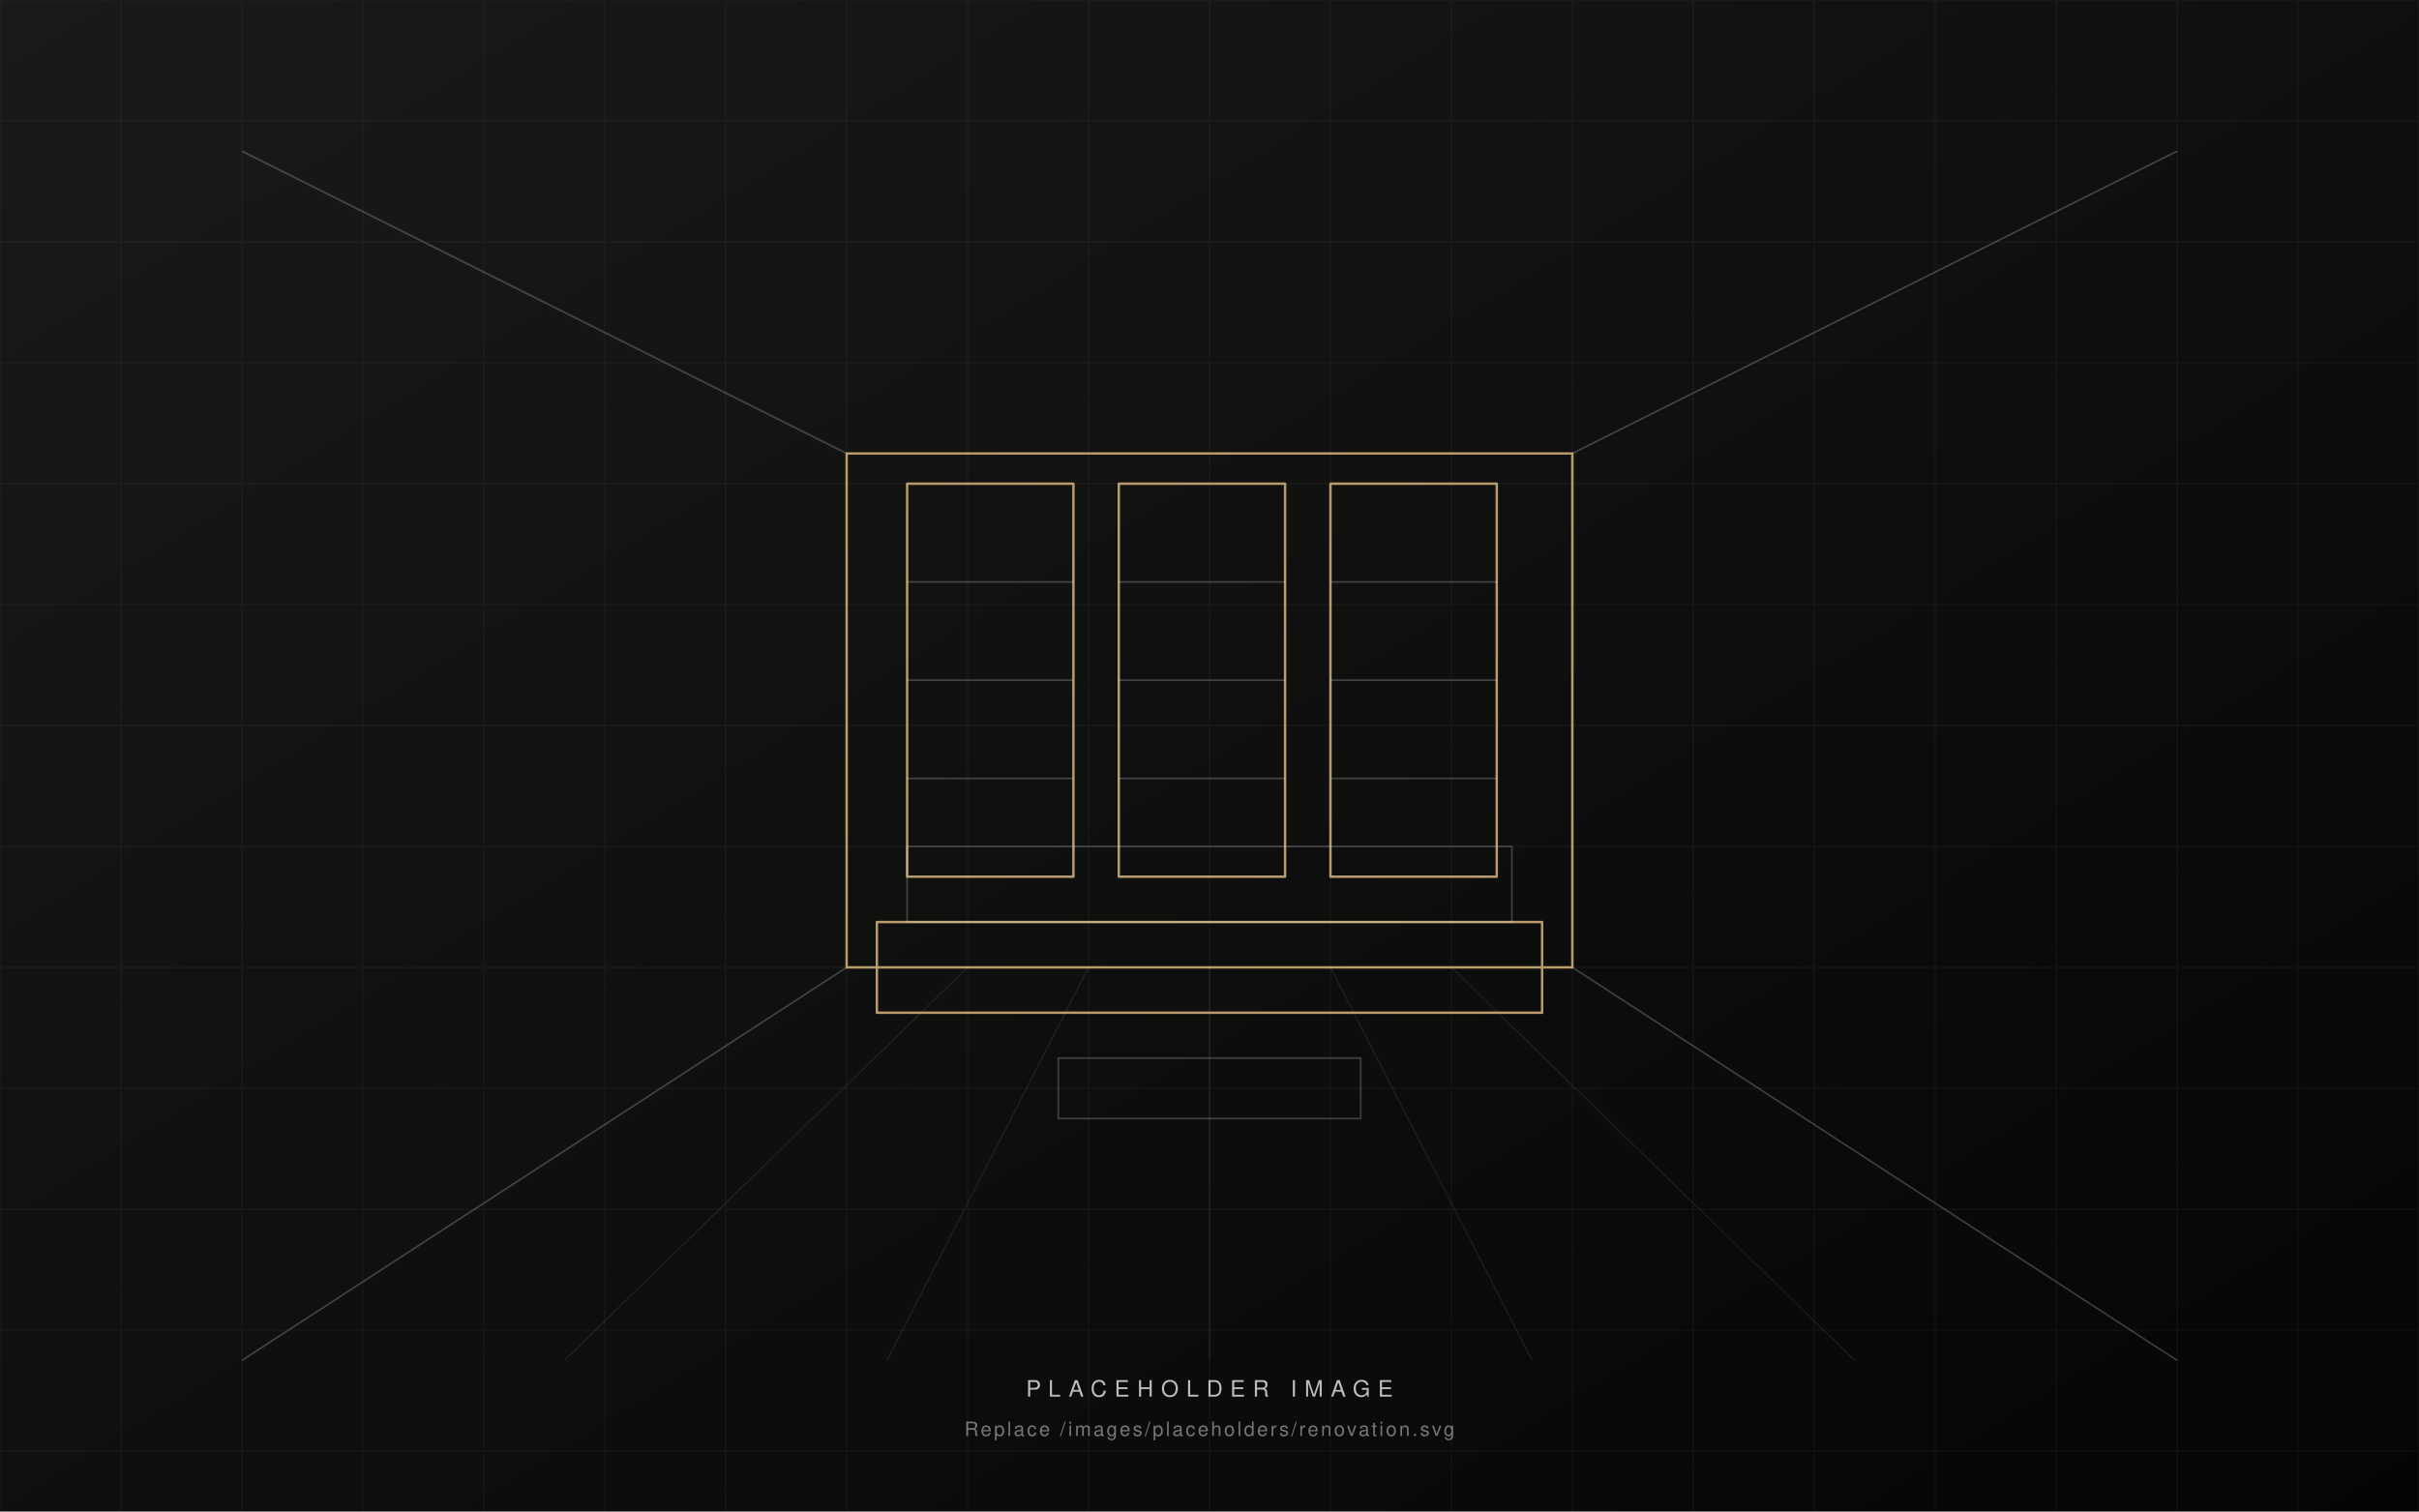
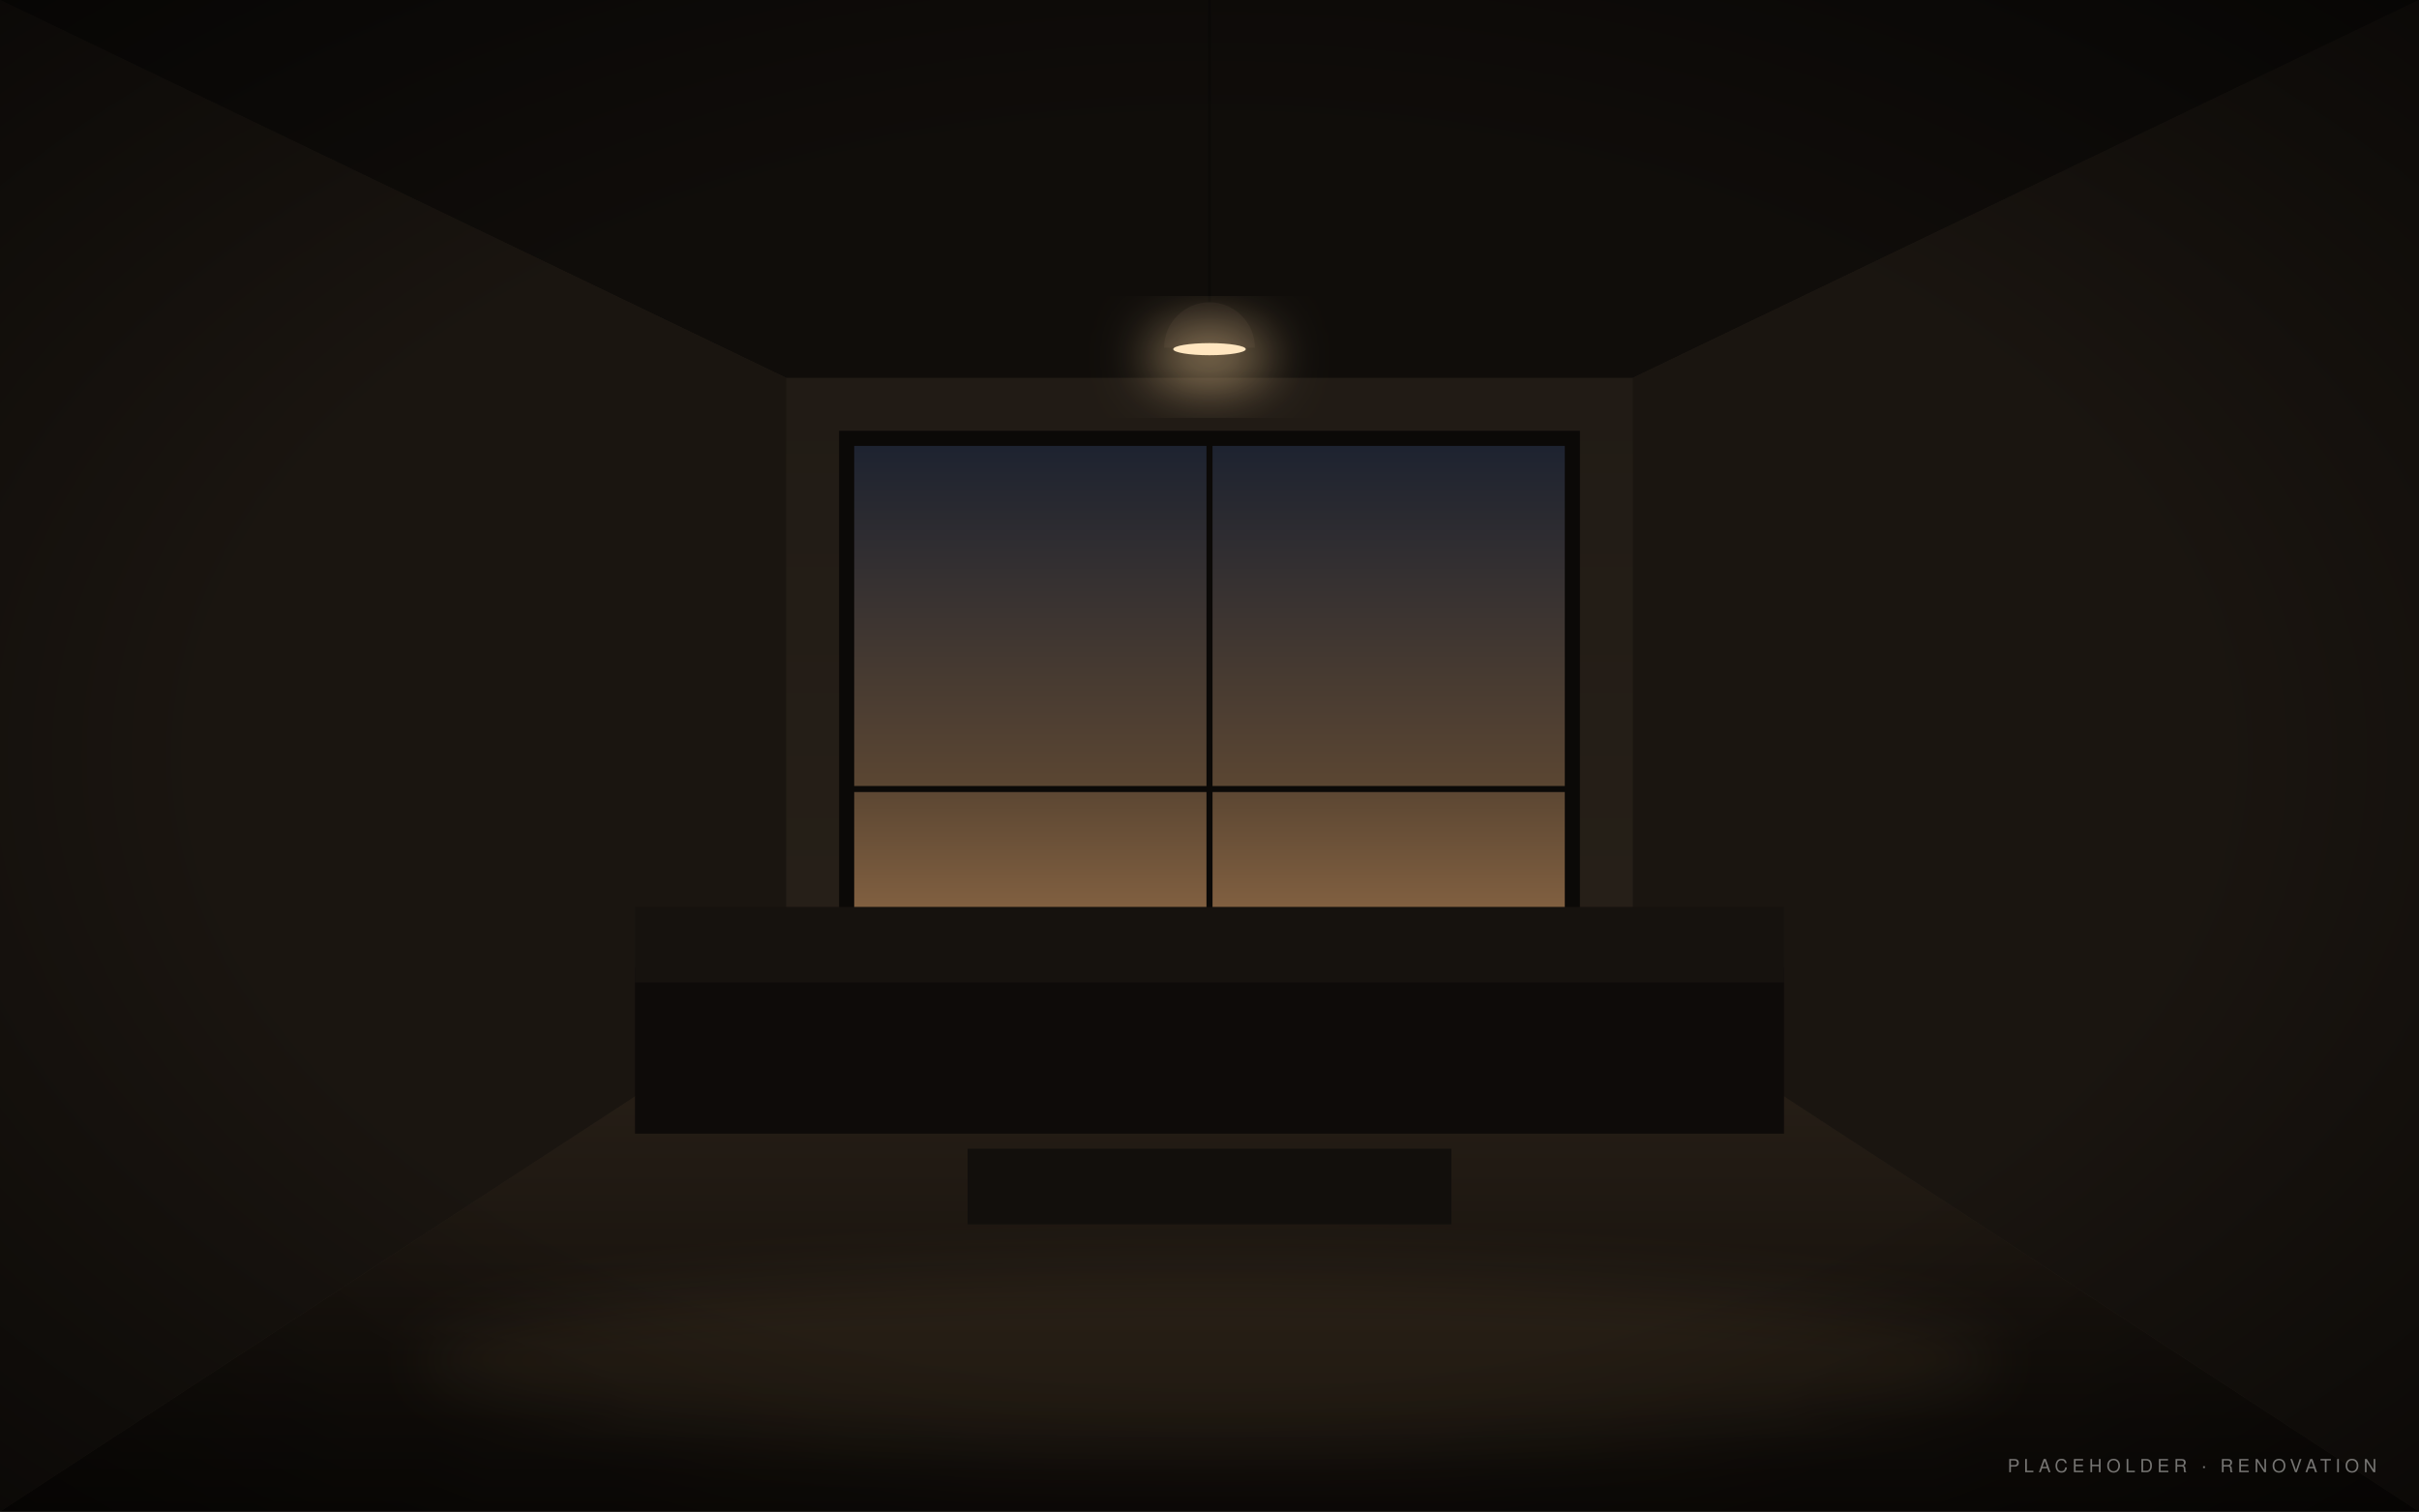
<svg xmlns="http://www.w3.org/2000/svg" viewBox="0 0 1600 1000" preserveAspectRatio="xMidYMid slice" role="img">
  <defs>
-     <linearGradient id="bg" x1="0" y1="0" x2="1" y2="1">
-       <stop offset="0" stop-color="#1A1A19" />
-       <stop offset="1" stop-color="#050505" />
+     <linearGradient id="skyFull" x1="0" y1="0" x2="0" y2="1">
+       <stop offset="0" stop-color="#07090e" />
+       <stop offset="0.55" stop-color="#1a1d26" />
+       <stop offset="0.85" stop-color="#4a3a2c" />
+       <stop offset="1" stop-color="#6e5238" />
    </linearGradient>
+     <linearGradient id="sky" x1="0" y1="0" x2="0" y2="1">
+       <stop offset="0" stop-color="#1c2230" />
+       <stop offset="0.7" stop-color="#5b4632" />
+       <stop offset="1" stop-color="#8a6644" />
+     </linearGradient>
+     <linearGradient id="warm" x1="0" y1="0" x2="0" y2="1">
+       <stop offset="0" stop-color="#ffe2b0" />
+       <stop offset="1" stop-color="#d99a52" />
+     </linearGradient>
+     <linearGradient id="warmDim" x1="0" y1="0" x2="0" y2="1">
+       <stop offset="0" stop-color="#b58a55" />
+       <stop offset="1" stop-color="#6e4f2c" />
+     </linearGradient>
+     <linearGradient id="groundG" x1="0" y1="0" x2="0" y2="1">
+       <stop offset="0" stop-color="#0c0b0a" />
+       <stop offset="1" stop-color="#030303" />
+     </linearGradient>
+     <linearGradient id="poolFade" x1="0" y1="0" x2="0" y2="1">
+       <stop offset="0" stop-color="#0b1418" stop-opacity="0" />
+       <stop offset="1" stop-color="#05080a" stop-opacity="0.9" />
+     </linearGradient>
+     <linearGradient id="wall" x1="0" y1="0" x2="0" y2="1">
+       <stop offset="0" stop-color="#1d1813" />
+       <stop offset="1" stop-color="#2c241b" />
+     </linearGradient>
+     <linearGradient id="floor" x1="0" y1="0" x2="0" y2="1">
+       <stop offset="0" stop-color="#2b2219" />
+       <stop offset="1" stop-color="#0d0a07" />
+     </linearGradient>
+     <radialGradient id="horizonGlow" cx="0.55" cy="0.78" r="0.6">
+       <stop offset="0" stop-color="#d79a5c" stop-opacity="0.35" />
+       <stop offset="1" stop-color="#d79a5c" stop-opacity="0" />
+     </radialGradient>
+     <filter id="bloom" x="-50%" y="-50%" width="200%" height="200%">
+       <feGaussianBlur stdDeviation="18" />
+     </filter>
+     <filter id="soft">
+       <feGaussianBlur stdDeviation="3" />
+     </filter>
+     <radialGradient id="vignette" cx="0.5" cy="0.5" r="0.75">
+       <stop offset="0.55" stop-color="#000" stop-opacity="0" />
+       <stop offset="1" stop-color="#000" stop-opacity="0.65" />
+     </radialGradient>
  </defs>
-   <rect width="1600" height="1000" fill="url(#bg)" />
-   <path d="M0 0V1000M80 0V1000M160 0V1000M240 0V1000M320 0V1000M400 0V1000M480 0V1000M560 0V1000M640 0V1000M720 0V1000M800 0V1000M880 0V1000M960 0V1000M1040 0V1000M1120 0V1000M1200 0V1000M1280 0V1000M1360 0V1000M1440 0V1000M1520 0V1000M1600 0V1000M0 0H1600M0 80H1600M0 160H1600M0 240H1600M0 320H1600M0 400H1600M0 480H1600M0 560H1600M0 640H1600M0 720H1600M0 800H1600M0 880H1600M0 960H1600" stroke="#F8F8F6" stroke-opacity="0.035" stroke-width="1" />
+   <rect width="1600" height="1000" fill="#050505" />
  <g transform="translate(0 0) scale(1)">
-     <rect x="560" y="300" width="480" height="340" fill="none" stroke="#B89B6A" stroke-width="1.6" stroke-linejoin="round" stroke-linecap="round" />
-     <line x1="160" y1="100" x2="560" y2="300" fill="none" stroke="#F8F8F6" stroke-opacity="0.22" stroke-width="1.1" />
-     <line x1="1440" y1="100" x2="1040" y2="300" fill="none" stroke="#F8F8F6" stroke-opacity="0.22" stroke-width="1.1" />
-     <line x1="160" y1="900" x2="560" y2="640" fill="none" stroke="#F8F8F6" stroke-opacity="0.22" stroke-width="1.1" />
-     <line x1="1440" y1="900" x2="1040" y2="640" fill="none" stroke="#F8F8F6" stroke-opacity="0.22" stroke-width="1.1" />
-     <line x1="640" y1="640" x2="373.333" y2="900" stroke="#F8F8F6" stroke-opacity="0.07" />
-     <line x1="720" y1="640" x2="586.667" y2="900" stroke="#F8F8F6" stroke-opacity="0.07" />
-     <line x1="800" y1="640" x2="800" y2="900" stroke="#F8F8F6" stroke-opacity="0.07" />
-     <line x1="880" y1="640" x2="1013.333" y2="900" stroke="#F8F8F6" stroke-opacity="0.07" />
-     <line x1="960" y1="640" x2="1226.667" y2="900" stroke="#F8F8F6" stroke-opacity="0.07" />
-     <rect x="600" y="320" width="110" height="260" fill="none" stroke="#B89B6A" stroke-width="1.6" stroke-linejoin="round" stroke-linecap="round" />
-     <line x1="600" y1="385" x2="710" y2="385" fill="none" stroke="#F8F8F6" stroke-opacity="0.22" stroke-width="1.1" />
-     <line x1="600" y1="450" x2="710" y2="450" fill="none" stroke="#F8F8F6" stroke-opacity="0.22" stroke-width="1.1" />
-     <line x1="600" y1="515" x2="710" y2="515" fill="none" stroke="#F8F8F6" stroke-opacity="0.22" stroke-width="1.1" />
-     <rect x="740" y="320" width="110" height="260" fill="none" stroke="#B89B6A" stroke-width="1.6" stroke-linejoin="round" stroke-linecap="round" />
-     <line x1="740" y1="385" x2="850" y2="385" fill="none" stroke="#F8F8F6" stroke-opacity="0.22" stroke-width="1.1" />
-     <line x1="740" y1="450" x2="850" y2="450" fill="none" stroke="#F8F8F6" stroke-opacity="0.22" stroke-width="1.1" />
-     <line x1="740" y1="515" x2="850" y2="515" fill="none" stroke="#F8F8F6" stroke-opacity="0.22" stroke-width="1.1" />
-     <rect x="880" y="320" width="110" height="260" fill="none" stroke="#B89B6A" stroke-width="1.6" stroke-linejoin="round" stroke-linecap="round" />
-     <line x1="880" y1="385" x2="990" y2="385" fill="none" stroke="#F8F8F6" stroke-opacity="0.22" stroke-width="1.1" />
-     <line x1="880" y1="450" x2="990" y2="450" fill="none" stroke="#F8F8F6" stroke-opacity="0.22" stroke-width="1.1" />
-     <line x1="880" y1="515" x2="990" y2="515" fill="none" stroke="#F8F8F6" stroke-opacity="0.22" stroke-width="1.1" />
-     <rect x="580" y="610" width="440" height="60" fill="none" stroke="#B89B6A" stroke-width="1.6" stroke-linejoin="round" stroke-linecap="round" />
-     <rect x="600" y="560" width="400" height="50" fill="none" stroke="#F8F8F6" stroke-opacity="0.22" stroke-width="1.1" />
-     <rect x="700" y="700" width="200" height="40" fill="none" stroke="#F8F8F6" stroke-opacity="0.22" stroke-width="1.1" />
+     <rect width="1600" height="1000" fill="url(#wall)" />
+     <polygon points="0,1000 520,660 1080,660 1600,1000" fill="url(#floor)" />
+     <polygon points="0,0 520,250 1080,250 1600,0" fill="#100d0a" />
+     <polygon points="0,0 520,250 520,660 0,1000" fill="#1a1510" />
+     <polygon points="1600,0 1080,250 1080,660 1600,1000" fill="#1a1510" />
+     <rect x="560" y="290" width="480" height="330" fill="url(#sky)" />
+     <rect x="560" y="290" width="480" height="330" fill="none" stroke="#0b0907" stroke-width="10" />
+     <rect x="798" y="290" width="4" height="330" fill="#0b0907" />
+     <rect x="560" y="520" width="480" height="4" fill="#0b0907" />
+     <rect x="420" y="640" width="760" height="110" fill="#0e0b09" />
+     <rect x="420" y="600" width="760" height="50" fill="#16120e" />
+     <rect x="640" y="760" width="320" height="50" fill="#120f0c" />
+     <ellipse cx="800" cy="900" rx="520" ry="60" fill="#ffcf8a" opacity="0.06" filter="url(#bloom)" />
+     <rect x="799" y="0" width="2" height="200" fill="#0c0a08" />
+     <path d="M770 230 a30 30 0 0 1 60 0 z" fill="#1b1612" />
+     <ellipse cx="800" cy="236" rx="40" ry="20" fill="#ffd9a0" opacity="0.55" filter="url(#bloom)" />
+     <ellipse cx="800" cy="231" rx="24" ry="4" fill="#ffe6c0" />
  </g>
-   <g font-family="Helvetica, Arial, sans-serif" fill="#F8F8F6">
-     <text x="800" y="924" text-anchor="middle" font-size="15" letter-spacing="5" fill-opacity="0.75">PLACEHOLDER IMAGE</text>
-     <text x="800" y="950" text-anchor="middle" font-size="13" letter-spacing="1.5" fill-opacity="0.45">Replace /images/placeholders/renovation.svg</text>
-   </g>
+   <rect width="1600" height="1000" fill="url(#vignette)" />
+   <text x="1572" y="974" text-anchor="end" font-family="Helvetica, Arial, sans-serif" font-size="12" letter-spacing="3" fill="#f8f8f6" fill-opacity="0.45">PLACEHOLDER · RENOVATION</text>
</svg>
